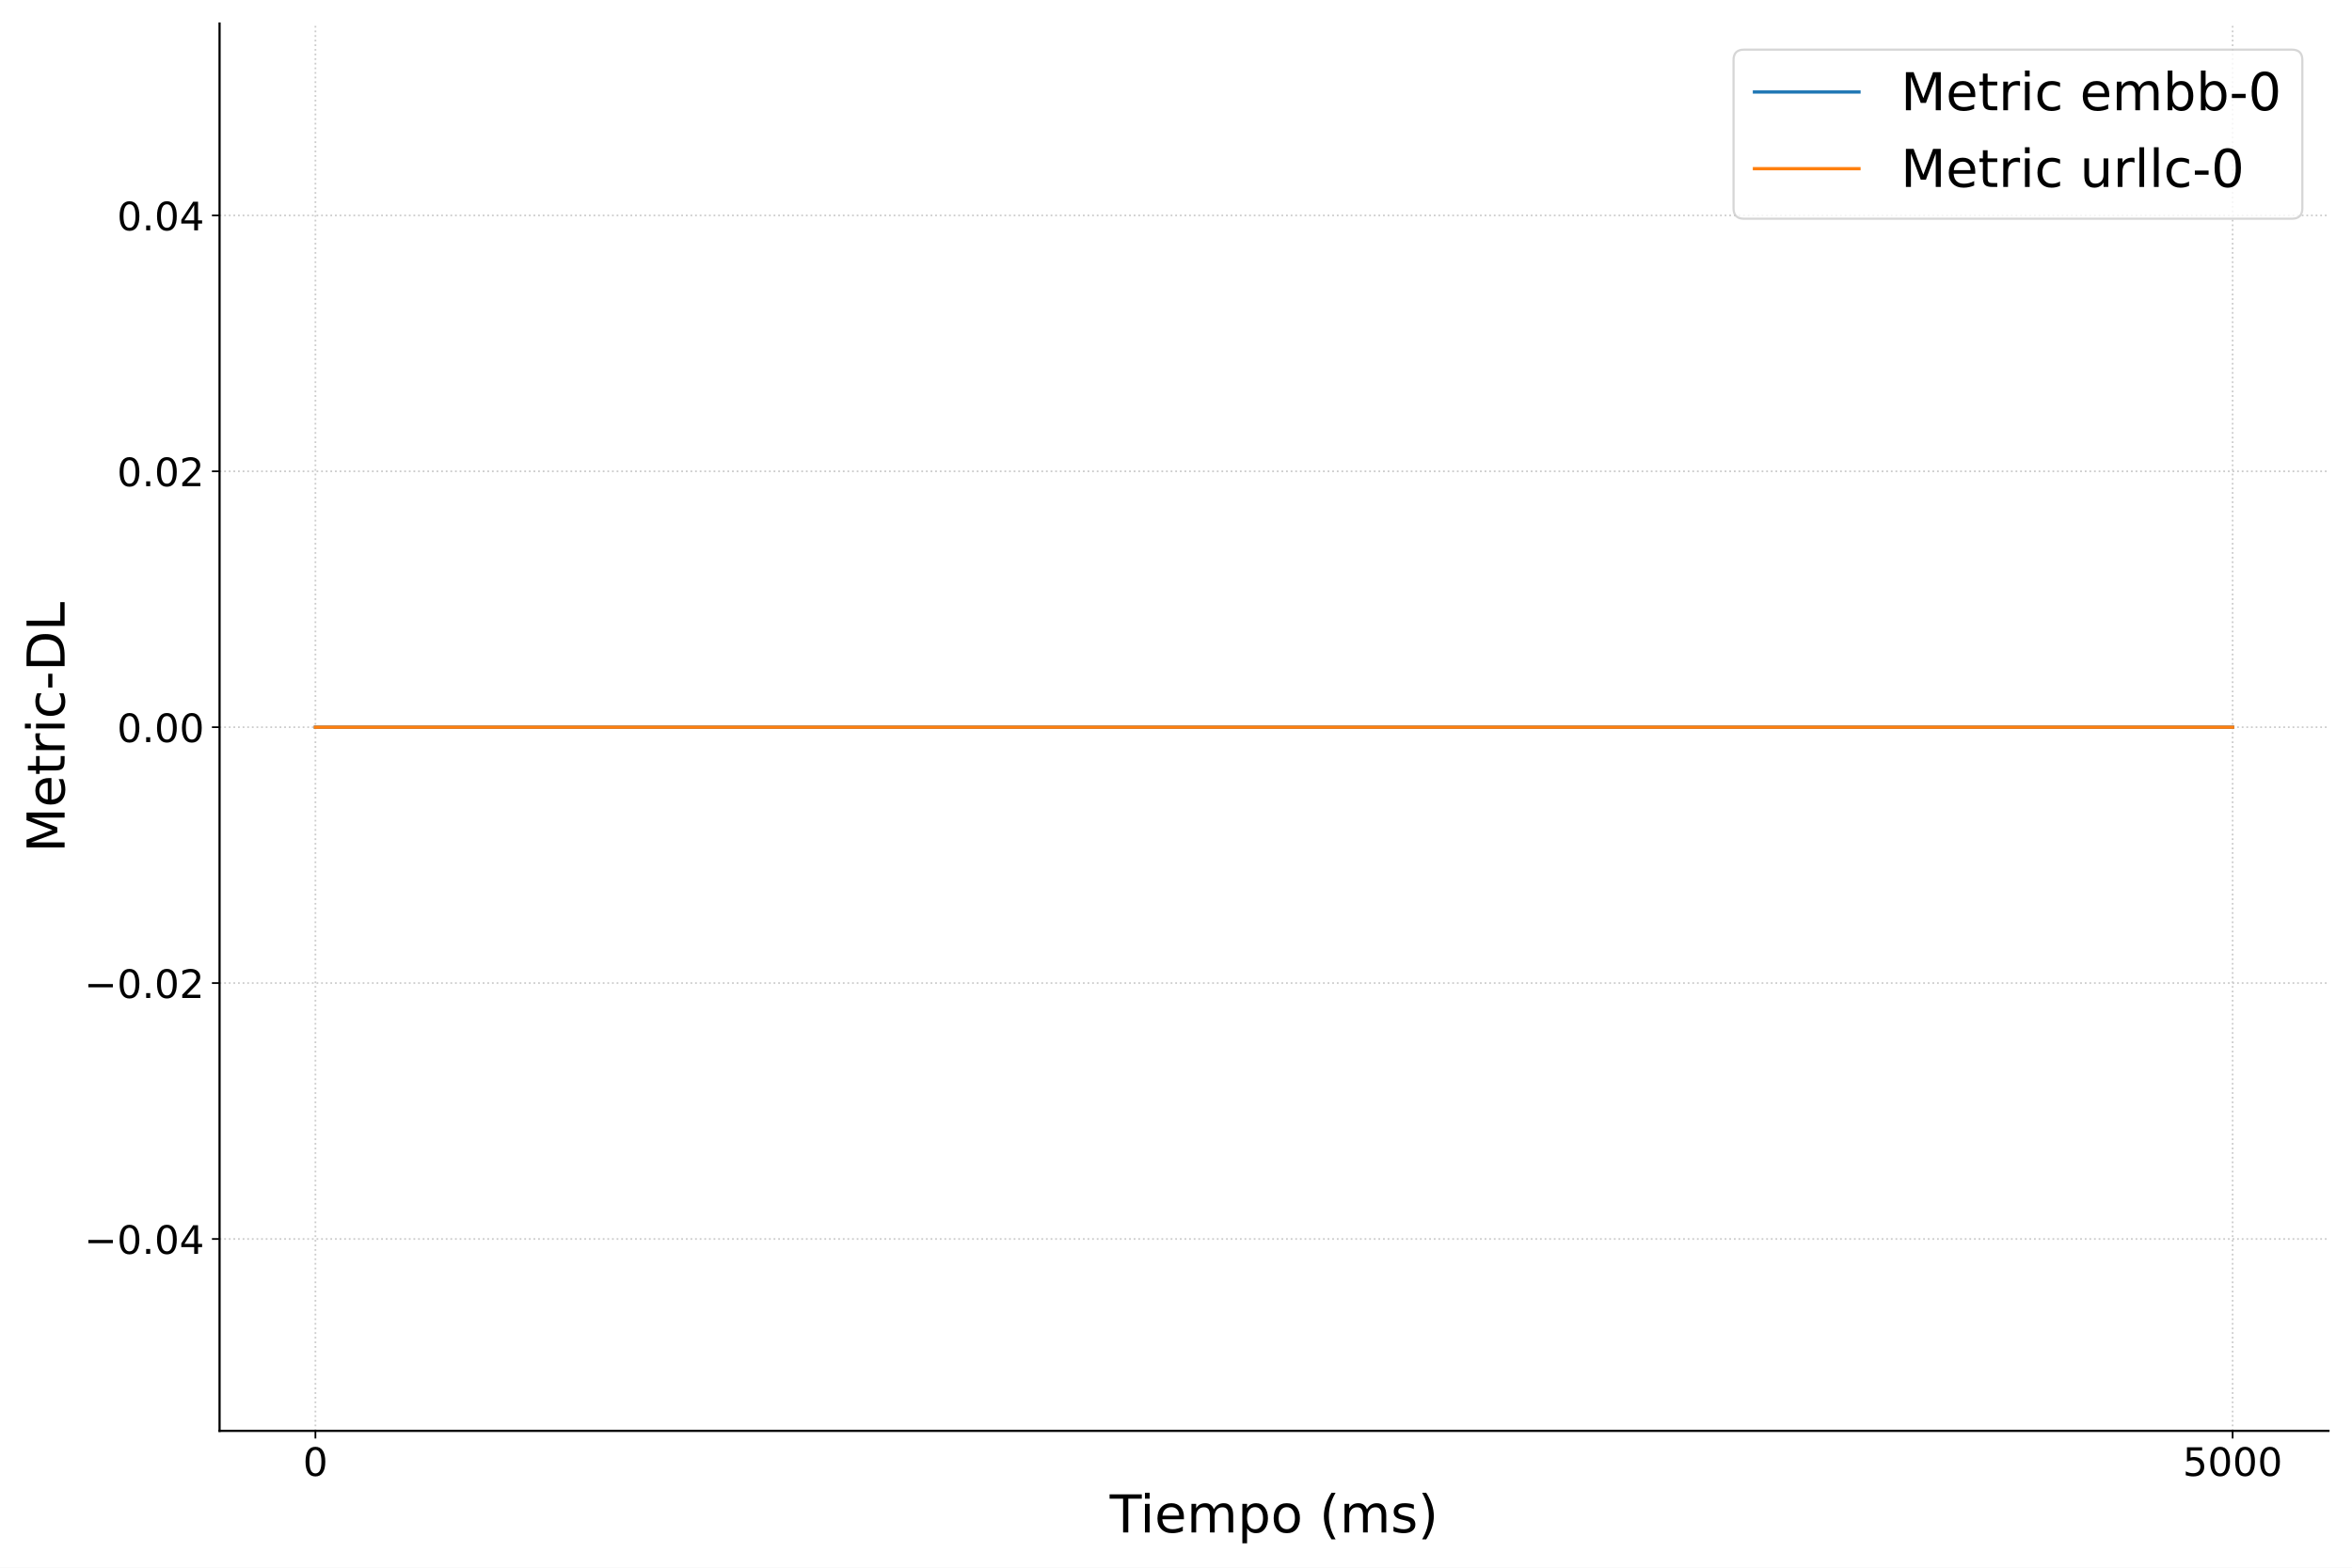
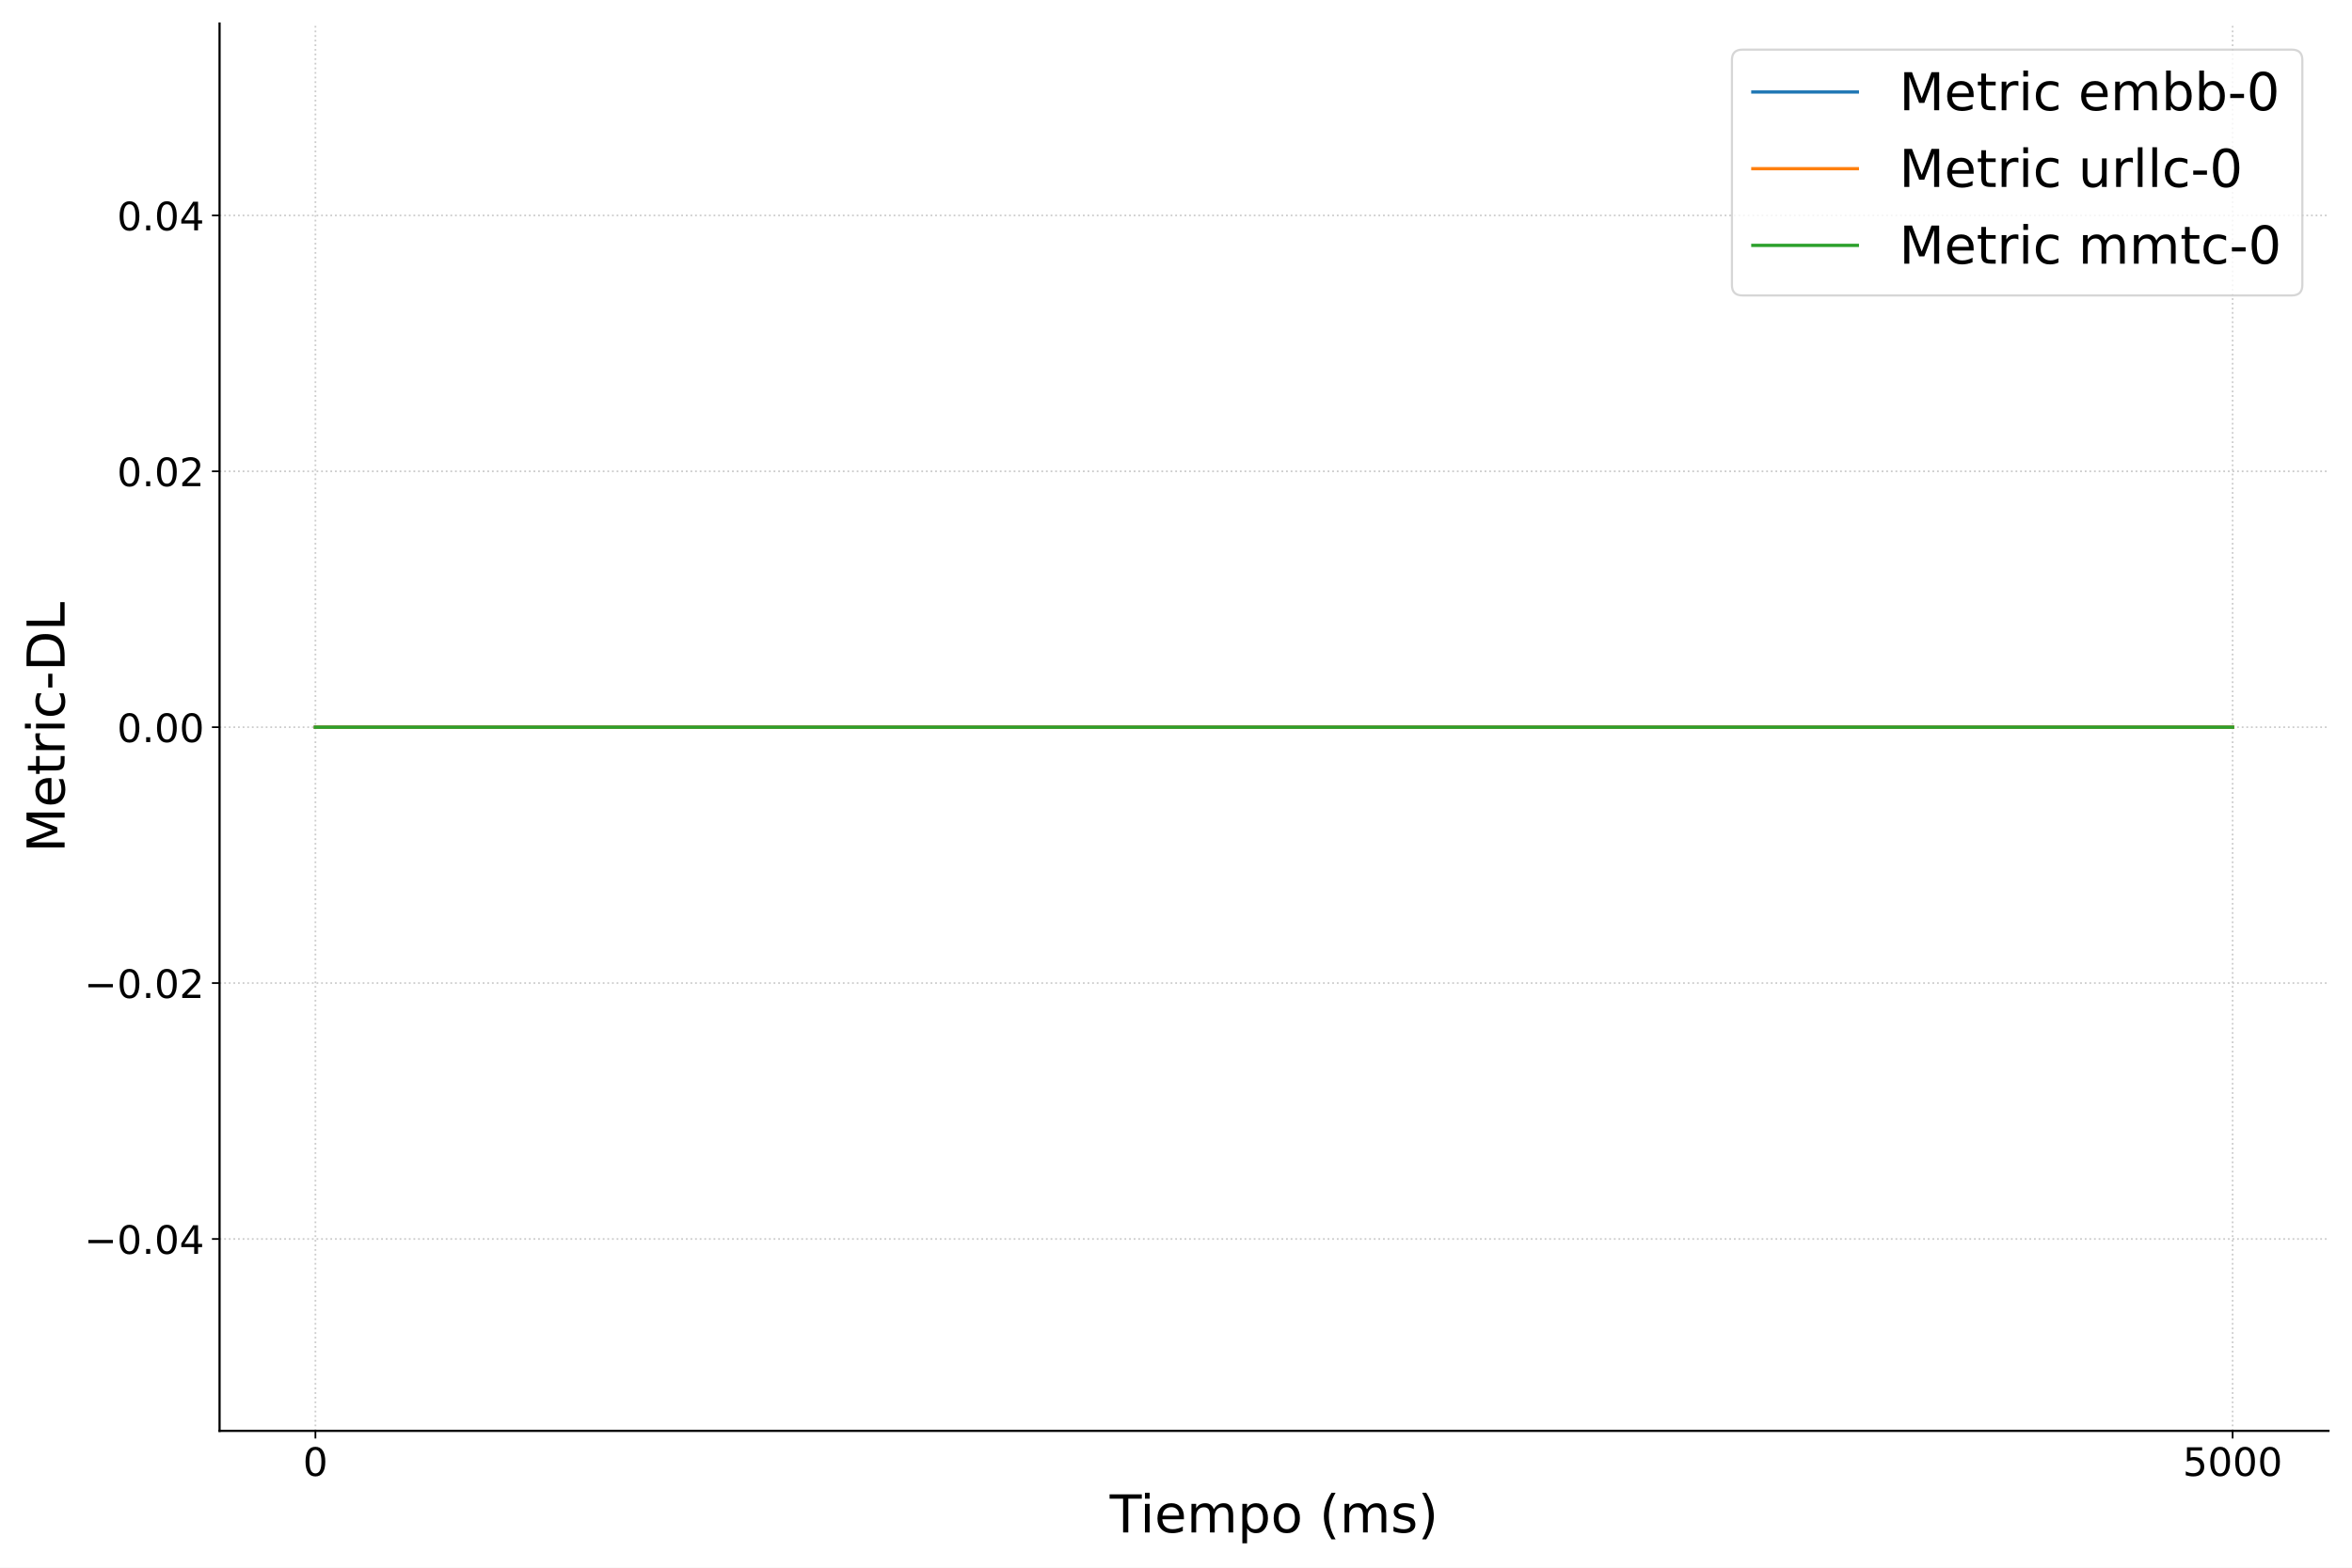
<svg xmlns="http://www.w3.org/2000/svg" xmlns:xlink="http://www.w3.org/1999/xlink" width="1080pt" height="720pt" viewBox="0 0 1080 720" version="1.1">
  <defs>
    <style type="text/css">*{stroke-linejoin: round; stroke-linecap: butt}</style>
  </defs>
  <g id="figure_1">
    <g id="patch_1">
      <path d="M 0 720  L 1080 720  L 1080 0  L 0 0  z " style="fill: #ffffff" />
    </g>
    <g id="axes_1">
      <g id="patch_2">
        <path d="M 100.82 657.16  L 1069.2 657.16  L 1069.2 10.8  L 100.82 10.8  z " style="fill: #ffffff" />
      </g>
      <g id="matplotlib.axis_1">
        <g id="xtick_1">
          <g id="line2d_1">
-             <path d="M 144.837 657.16  L 144.837 10.8  " clip-path="url(#pf3c14e81e1)" style="fill: none; stroke-dasharray: 0.8,1.32; stroke-dashoffset: 0; stroke: #cccccc; stroke-width: 0.8" />
+             <path d="M 144.837 657.16  L 144.837 10.8  " clip-path="url(#p74c57ac991)" style="fill: none; stroke-dasharray: 0.8,1.32; stroke-dashoffset: 0; stroke: #cccccc; stroke-width: 0.8" />
          </g>
          <g id="line2d_2">
            <defs>
-               <path id="m820d91b5b3" d="M 0 0  L 0 3.5  " style="stroke: #000000; stroke-width: 0.8" />
-             </defs>
-             <g>
-               <use xlink:href="#m820d91b5b3" x="144.837" y="657.16" style="stroke: #000000; stroke-width: 0.8" />
+               <path id="mdaba3cfb91" d="M 0 0  L 0 3.5  " style="stroke: #000000; stroke-width: 0.8" />
+             </defs>
+             <g>
+               <use xlink:href="#mdaba3cfb91" x="144.837" y="657.16" style="stroke: #000000; stroke-width: 0.8" />
            </g>
          </g>
          <g id="text_1">
            <g transform="translate(139.111 677.8372) scale(0.18 -0.18)">
              <defs>
                <path id="DejaVuSans-30" d="M 2034 4250  Q 1547 4250 1301 3770  Q 1056 3291 1056 2328  Q 1056 1369 1301 889  Q 1547 409 2034 409  Q 2525 409 2770 889  Q 3016 1369 3016 2328  Q 3016 3291 2770 3770  Q 2525 4250 2034 4250  z M 2034 4750  Q 2819 4750 3233 4129  Q 3647 3509 3647 2328  Q 3647 1150 3233 529  Q 2819 -91 2034 -91  Q 1250 -91 836 529  Q 422 1150 422 2328  Q 422 3509 836 4129  Q 1250 4750 2034 4750  z " transform="scale(0.015625)" />
              </defs>
              <use xlink:href="#DejaVuSans-30" />
            </g>
          </g>
        </g>
        <g id="xtick_2">
          <g id="line2d_3">
-             <path d="M 1025.183 657.16  L 1025.183 10.8  " clip-path="url(#pf3c14e81e1)" style="fill: none; stroke-dasharray: 0.8,1.32; stroke-dashoffset: 0; stroke: #cccccc; stroke-width: 0.8" />
+             <path d="M 1025.183 657.16  L 1025.183 10.8  " clip-path="url(#p74c57ac991)" style="fill: none; stroke-dasharray: 0.8,1.32; stroke-dashoffset: 0; stroke: #cccccc; stroke-width: 0.8" />
          </g>
          <g id="line2d_4">
            <g>
-               <use xlink:href="#m820d91b5b3" x="1025.183" y="657.16" style="stroke: #000000; stroke-width: 0.8" />
+               <use xlink:href="#mdaba3cfb91" x="1025.183" y="657.16" style="stroke: #000000; stroke-width: 0.8" />
            </g>
          </g>
          <g id="text_2">
            <g transform="translate(1002.278 677.8372) scale(0.18 -0.18)">
              <defs>
                <path id="DejaVuSans-35" d="M 691 4666  L 3169 4666  L 3169 4134  L 1269 4134  L 1269 2991  Q 1406 3038 1543 3061  Q 1681 3084 1819 3084  Q 2600 3084 3056 2656  Q 3513 2228 3513 1497  Q 3513 744 3044 326  Q 2575 -91 1722 -91  Q 1428 -91 1123 -41  Q 819 9 494 109  L 494 744  Q 775 591 1075 516  Q 1375 441 1709 441  Q 2250 441 2565 725  Q 2881 1009 2881 1497  Q 2881 1984 2565 2268  Q 2250 2553 1709 2553  Q 1456 2553 1204 2497  Q 953 2441 691 2322  L 691 4666  z " transform="scale(0.015625)" />
              </defs>
              <use xlink:href="#DejaVuSans-35" />
              <use xlink:href="#DejaVuSans-30" x="63.623" />
              <use xlink:href="#DejaVuSans-30" x="127.246" />
              <use xlink:href="#DejaVuSans-30" x="190.869" />
            </g>
          </g>
        </g>
        <g id="text_3">
          <g transform="translate(509.5713 703.8169) scale(0.24 -0.24)">
            <defs>
              <path id="DejaVuSans-54" d="M -19 4666  L 3928 4666  L 3928 4134  L 2272 4134  L 2272 0  L 1638 0  L 1638 4134  L -19 4134  L -19 4666  z " transform="scale(0.015625)" />
              <path id="DejaVuSans-69" d="M 603 3500  L 1178 3500  L 1178 0  L 603 0  L 603 3500  z M 603 4863  L 1178 4863  L 1178 4134  L 603 4134  L 603 4863  z " transform="scale(0.015625)" />
              <path id="DejaVuSans-65" d="M 3597 1894  L 3597 1613  L 953 1613  Q 991 1019 1311 708  Q 1631 397 2203 397  Q 2534 397 2845 478  Q 3156 559 3463 722  L 3463 178  Q 3153 47 2828 -22  Q 2503 -91 2169 -91  Q 1331 -91 842 396  Q 353 884 353 1716  Q 353 2575 817 3079  Q 1281 3584 2069 3584  Q 2775 3584 3186 3129  Q 3597 2675 3597 1894  z M 3022 2063  Q 3016 2534 2758 2815  Q 2500 3097 2075 3097  Q 1594 3097 1305 2825  Q 1016 2553 972 2059  L 3022 2063  z " transform="scale(0.015625)" />
              <path id="DejaVuSans-6d" d="M 3328 2828  Q 3544 3216 3844 3400  Q 4144 3584 4550 3584  Q 5097 3584 5394 3201  Q 5691 2819 5691 2113  L 5691 0  L 5113 0  L 5113 2094  Q 5113 2597 4934 2840  Q 4756 3084 4391 3084  Q 3944 3084 3684 2787  Q 3425 2491 3425 1978  L 3425 0  L 2847 0  L 2847 2094  Q 2847 2600 2669 2842  Q 2491 3084 2119 3084  Q 1678 3084 1418 2786  Q 1159 2488 1159 1978  L 1159 0  L 581 0  L 581 3500  L 1159 3500  L 1159 2956  Q 1356 3278 1631 3431  Q 1906 3584 2284 3584  Q 2666 3584 2933 3390  Q 3200 3197 3328 2828  z " transform="scale(0.015625)" />
              <path id="DejaVuSans-70" d="M 1159 525  L 1159 -1331  L 581 -1331  L 581 3500  L 1159 3500  L 1159 2969  Q 1341 3281 1617 3432  Q 1894 3584 2278 3584  Q 2916 3584 3314 3078  Q 3713 2572 3713 1747  Q 3713 922 3314 415  Q 2916 -91 2278 -91  Q 1894 -91 1617 61  Q 1341 213 1159 525  z M 3116 1747  Q 3116 2381 2855 2742  Q 2594 3103 2138 3103  Q 1681 3103 1420 2742  Q 1159 2381 1159 1747  Q 1159 1113 1420 752  Q 1681 391 2138 391  Q 2594 391 2855 752  Q 3116 1113 3116 1747  z " transform="scale(0.015625)" />
              <path id="DejaVuSans-6f" d="M 1959 3097  Q 1497 3097 1228 2736  Q 959 2375 959 1747  Q 959 1119 1226 758  Q 1494 397 1959 397  Q 2419 397 2687 759  Q 2956 1122 2956 1747  Q 2956 2369 2687 2733  Q 2419 3097 1959 3097  z M 1959 3584  Q 2709 3584 3137 3096  Q 3566 2609 3566 1747  Q 3566 888 3137 398  Q 2709 -91 1959 -91  Q 1206 -91 779 398  Q 353 888 353 1747  Q 353 2609 779 3096  Q 1206 3584 1959 3584  z " transform="scale(0.015625)" />
              <path id="DejaVuSans-20" transform="scale(0.015625)" />
              <path id="DejaVuSans-28" d="M 1984 4856  Q 1566 4138 1362 3434  Q 1159 2731 1159 2009  Q 1159 1288 1364 580  Q 1569 -128 1984 -844  L 1484 -844  Q 1016 -109 783 600  Q 550 1309 550 2009  Q 550 2706 781 3412  Q 1013 4119 1484 4856  L 1984 4856  z " transform="scale(0.015625)" />
              <path id="DejaVuSans-73" d="M 2834 3397  L 2834 2853  Q 2591 2978 2328 3040  Q 2066 3103 1784 3103  Q 1356 3103 1142 2972  Q 928 2841 928 2578  Q 928 2378 1081 2264  Q 1234 2150 1697 2047  L 1894 2003  Q 2506 1872 2764 1633  Q 3022 1394 3022 966  Q 3022 478 2636 193  Q 2250 -91 1575 -91  Q 1294 -91 989 -36  Q 684 19 347 128  L 347 722  Q 666 556 975 473  Q 1284 391 1588 391  Q 1994 391 2212 530  Q 2431 669 2431 922  Q 2431 1156 2273 1281  Q 2116 1406 1581 1522  L 1381 1569  Q 847 1681 609 1914  Q 372 2147 372 2553  Q 372 3047 722 3315  Q 1072 3584 1716 3584  Q 2034 3584 2315 3537  Q 2597 3491 2834 3397  z " transform="scale(0.015625)" />
              <path id="DejaVuSans-29" d="M 513 4856  L 1013 4856  Q 1481 4119 1714 3412  Q 1947 2706 1947 2009  Q 1947 1309 1714 600  Q 1481 -109 1013 -844  L 513 -844  Q 928 -128 1133 580  Q 1338 1288 1338 2009  Q 1338 2731 1133 3434  Q 928 4138 513 4856  z " transform="scale(0.015625)" />
            </defs>
            <use xlink:href="#DejaVuSans-54" />
            <use xlink:href="#DejaVuSans-69" x="57.959" />
            <use xlink:href="#DejaVuSans-65" x="85.742" />
            <use xlink:href="#DejaVuSans-6d" x="147.266" />
            <use xlink:href="#DejaVuSans-70" x="244.678" />
            <use xlink:href="#DejaVuSans-6f" x="308.154" />
            <use xlink:href="#DejaVuSans-20" x="369.336" />
            <use xlink:href="#DejaVuSans-28" x="401.123" />
            <use xlink:href="#DejaVuSans-6d" x="440.137" />
            <use xlink:href="#DejaVuSans-73" x="537.549" />
            <use xlink:href="#DejaVuSans-29" x="589.648" />
          </g>
        </g>
      </g>
      <g id="matplotlib.axis_2">
        <g id="ytick_1">
          <g id="line2d_5">
-             <path d="M 100.82 569.02  L 1069.2 569.02  " clip-path="url(#pf3c14e81e1)" style="fill: none; stroke-dasharray: 0.8,1.32; stroke-dashoffset: 0; stroke: #cccccc; stroke-width: 0.8" />
+             <path d="M 100.82 569.02  L 1069.2 569.02  " clip-path="url(#p74c57ac991)" style="fill: none; stroke-dasharray: 0.8,1.32; stroke-dashoffset: 0; stroke: #cccccc; stroke-width: 0.8" />
          </g>
          <g id="line2d_6">
            <defs>
-               <path id="m1dde68b210" d="M 0 0  L -3.5 0  " style="stroke: #000000; stroke-width: 0.8" />
-             </defs>
-             <g>
-               <use xlink:href="#m1dde68b210" x="100.82" y="569.02" style="stroke: #000000; stroke-width: 0.8" />
+               <path id="mfae9cc945a" d="M 0 0  L -3.5 0  " style="stroke: #000000; stroke-width: 0.8" />
+             </defs>
+             <g>
+               <use xlink:href="#mfae9cc945a" x="100.82" y="569.02" style="stroke: #000000; stroke-width: 0.8" />
            </g>
          </g>
          <g id="text_4">
            <g transform="translate(38.65844 575.8586) scale(0.18 -0.18)">
              <defs>
                <path id="DejaVuSans-2212" d="M 678 2272  L 4684 2272  L 4684 1741  L 678 1741  L 678 2272  z " transform="scale(0.015625)" />
                <path id="DejaVuSans-2e" d="M 684 794  L 1344 794  L 1344 0  L 684 0  L 684 794  z " transform="scale(0.015625)" />
                <path id="DejaVuSans-34" d="M 2419 4116  L 825 1625  L 2419 1625  L 2419 4116  z M 2253 4666  L 3047 4666  L 3047 1625  L 3713 1625  L 3713 1100  L 3047 1100  L 3047 0  L 2419 0  L 2419 1100  L 313 1100  L 313 1709  L 2253 4666  z " transform="scale(0.015625)" />
              </defs>
              <use xlink:href="#DejaVuSans-2212" />
              <use xlink:href="#DejaVuSans-30" x="83.789" />
              <use xlink:href="#DejaVuSans-2e" x="147.412" />
              <use xlink:href="#DejaVuSans-30" x="179.199" />
              <use xlink:href="#DejaVuSans-34" x="242.822" />
            </g>
          </g>
        </g>
        <g id="ytick_2">
          <g id="line2d_7">
-             <path d="M 100.82 451.5  L 1069.2 451.5  " clip-path="url(#pf3c14e81e1)" style="fill: none; stroke-dasharray: 0.8,1.32; stroke-dashoffset: 0; stroke: #cccccc; stroke-width: 0.8" />
+             <path d="M 100.82 451.5  L 1069.2 451.5  " clip-path="url(#p74c57ac991)" style="fill: none; stroke-dasharray: 0.8,1.32; stroke-dashoffset: 0; stroke: #cccccc; stroke-width: 0.8" />
          </g>
          <g id="line2d_8">
            <g>
-               <use xlink:href="#m1dde68b210" x="100.82" y="451.5" style="stroke: #000000; stroke-width: 0.8" />
+               <use xlink:href="#mfae9cc945a" x="100.82" y="451.5" style="stroke: #000000; stroke-width: 0.8" />
            </g>
          </g>
          <g id="text_5">
            <g transform="translate(38.65844 458.3386) scale(0.18 -0.18)">
              <defs>
                <path id="DejaVuSans-32" d="M 1228 531  L 3431 531  L 3431 0  L 469 0  L 469 531  Q 828 903 1448 1529  Q 2069 2156 2228 2338  Q 2531 2678 2651 2914  Q 2772 3150 2772 3378  Q 2772 3750 2511 3984  Q 2250 4219 1831 4219  Q 1534 4219 1204 4116  Q 875 4013 500 3803  L 500 4441  Q 881 4594 1212 4672  Q 1544 4750 1819 4750  Q 2544 4750 2975 4387  Q 3406 4025 3406 3419  Q 3406 3131 3298 2873  Q 3191 2616 2906 2266  Q 2828 2175 2409 1742  Q 1991 1309 1228 531  z " transform="scale(0.015625)" />
              </defs>
              <use xlink:href="#DejaVuSans-2212" />
              <use xlink:href="#DejaVuSans-30" x="83.789" />
              <use xlink:href="#DejaVuSans-2e" x="147.412" />
              <use xlink:href="#DejaVuSans-30" x="179.199" />
              <use xlink:href="#DejaVuSans-32" x="242.822" />
            </g>
          </g>
        </g>
        <g id="ytick_3">
          <g id="line2d_9">
-             <path d="M 100.82 333.98  L 1069.2 333.98  " clip-path="url(#pf3c14e81e1)" style="fill: none; stroke-dasharray: 0.8,1.32; stroke-dashoffset: 0; stroke: #cccccc; stroke-width: 0.8" />
+             <path d="M 100.82 333.98  L 1069.2 333.98  " clip-path="url(#p74c57ac991)" style="fill: none; stroke-dasharray: 0.8,1.32; stroke-dashoffset: 0; stroke: #cccccc; stroke-width: 0.8" />
          </g>
          <g id="line2d_10">
            <g>
-               <use xlink:href="#m1dde68b210" x="100.82" y="333.98" style="stroke: #000000; stroke-width: 0.8" />
+               <use xlink:href="#mfae9cc945a" x="100.82" y="333.98" style="stroke: #000000; stroke-width: 0.8" />
            </g>
          </g>
          <g id="text_6">
            <g transform="translate(53.74188 340.8186) scale(0.18 -0.18)">
              <use xlink:href="#DejaVuSans-30" />
              <use xlink:href="#DejaVuSans-2e" x="63.623" />
              <use xlink:href="#DejaVuSans-30" x="95.41" />
              <use xlink:href="#DejaVuSans-30" x="159.033" />
            </g>
          </g>
        </g>
        <g id="ytick_4">
          <g id="line2d_11">
-             <path d="M 100.82 216.46  L 1069.2 216.46  " clip-path="url(#pf3c14e81e1)" style="fill: none; stroke-dasharray: 0.8,1.32; stroke-dashoffset: 0; stroke: #cccccc; stroke-width: 0.8" />
+             <path d="M 100.82 216.46  L 1069.2 216.46  " clip-path="url(#p74c57ac991)" style="fill: none; stroke-dasharray: 0.8,1.32; stroke-dashoffset: 0; stroke: #cccccc; stroke-width: 0.8" />
          </g>
          <g id="line2d_12">
            <g>
-               <use xlink:href="#m1dde68b210" x="100.82" y="216.46" style="stroke: #000000; stroke-width: 0.8" />
+               <use xlink:href="#mfae9cc945a" x="100.82" y="216.46" style="stroke: #000000; stroke-width: 0.8" />
            </g>
          </g>
          <g id="text_7">
            <g transform="translate(53.74188 223.2986) scale(0.18 -0.18)">
              <use xlink:href="#DejaVuSans-30" />
              <use xlink:href="#DejaVuSans-2e" x="63.623" />
              <use xlink:href="#DejaVuSans-30" x="95.41" />
              <use xlink:href="#DejaVuSans-32" x="159.033" />
            </g>
          </g>
        </g>
        <g id="ytick_5">
          <g id="line2d_13">
-             <path d="M 100.82 98.94  L 1069.2 98.94  " clip-path="url(#pf3c14e81e1)" style="fill: none; stroke-dasharray: 0.8,1.32; stroke-dashoffset: 0; stroke: #cccccc; stroke-width: 0.8" />
+             <path d="M 100.82 98.94  L 1069.2 98.94  " clip-path="url(#p74c57ac991)" style="fill: none; stroke-dasharray: 0.8,1.32; stroke-dashoffset: 0; stroke: #cccccc; stroke-width: 0.8" />
          </g>
          <g id="line2d_14">
            <g>
-               <use xlink:href="#m1dde68b210" x="100.82" y="98.94" style="stroke: #000000; stroke-width: 0.8" />
+               <use xlink:href="#mfae9cc945a" x="100.82" y="98.94" style="stroke: #000000; stroke-width: 0.8" />
            </g>
          </g>
          <g id="text_8">
            <g transform="translate(53.74188 105.7786) scale(0.18 -0.18)">
              <use xlink:href="#DejaVuSans-30" />
              <use xlink:href="#DejaVuSans-2e" x="63.623" />
              <use xlink:href="#DejaVuSans-30" x="95.41" />
              <use xlink:href="#DejaVuSans-34" x="159.033" />
            </g>
          </g>
        </g>
        <g id="text_9">
          <g transform="translate(29.66719 391.5425) rotate(-90) scale(0.24 -0.24)">
            <defs>
              <path id="DejaVuSans-4d" d="M 628 4666  L 1569 4666  L 2759 1491  L 3956 4666  L 4897 4666  L 4897 0  L 4281 0  L 4281 4097  L 3078 897  L 2444 897  L 1241 4097  L 1241 0  L 628 0  L 628 4666  z " transform="scale(0.015625)" />
              <path id="DejaVuSans-74" d="M 1172 4494  L 1172 3500  L 2356 3500  L 2356 3053  L 1172 3053  L 1172 1153  Q 1172 725 1289 603  Q 1406 481 1766 481  L 2356 481  L 2356 0  L 1766 0  Q 1100 0 847 248  Q 594 497 594 1153  L 594 3053  L 172 3053  L 172 3500  L 594 3500  L 594 4494  L 1172 4494  z " transform="scale(0.015625)" />
              <path id="DejaVuSans-72" d="M 2631 2963  Q 2534 3019 2420 3045  Q 2306 3072 2169 3072  Q 1681 3072 1420 2755  Q 1159 2438 1159 1844  L 1159 0  L 581 0  L 581 3500  L 1159 3500  L 1159 2956  Q 1341 3275 1631 3429  Q 1922 3584 2338 3584  Q 2397 3584 2469 3576  Q 2541 3569 2628 3553  L 2631 2963  z " transform="scale(0.015625)" />
              <path id="DejaVuSans-63" d="M 3122 3366  L 3122 2828  Q 2878 2963 2633 3030  Q 2388 3097 2138 3097  Q 1578 3097 1268 2742  Q 959 2388 959 1747  Q 959 1106 1268 751  Q 1578 397 2138 397  Q 2388 397 2633 464  Q 2878 531 3122 666  L 3122 134  Q 2881 22 2623 -34  Q 2366 -91 2075 -91  Q 1284 -91 818 406  Q 353 903 353 1747  Q 353 2603 823 3093  Q 1294 3584 2113 3584  Q 2378 3584 2631 3529  Q 2884 3475 3122 3366  z " transform="scale(0.015625)" />
              <path id="DejaVuSans-2d" d="M 313 2009  L 1997 2009  L 1997 1497  L 313 1497  L 313 2009  z " transform="scale(0.015625)" />
              <path id="DejaVuSans-44" d="M 1259 4147  L 1259 519  L 2022 519  Q 2988 519 3436 956  Q 3884 1394 3884 2338  Q 3884 3275 3436 3711  Q 2988 4147 2022 4147  L 1259 4147  z M 628 4666  L 1925 4666  Q 3281 4666 3915 4102  Q 4550 3538 4550 2338  Q 4550 1131 3912 565  Q 3275 0 1925 0  L 628 0  L 628 4666  z " transform="scale(0.015625)" />
              <path id="DejaVuSans-4c" d="M 628 4666  L 1259 4666  L 1259 531  L 3531 531  L 3531 0  L 628 0  L 628 4666  z " transform="scale(0.015625)" />
            </defs>
            <use xlink:href="#DejaVuSans-4d" />
            <use xlink:href="#DejaVuSans-65" x="86.279" />
            <use xlink:href="#DejaVuSans-74" x="147.803" />
            <use xlink:href="#DejaVuSans-72" x="187.012" />
            <use xlink:href="#DejaVuSans-69" x="228.125" />
            <use xlink:href="#DejaVuSans-63" x="255.908" />
            <use xlink:href="#DejaVuSans-2d" x="310.889" />
            <use xlink:href="#DejaVuSans-44" x="346.973" />
            <use xlink:href="#DejaVuSans-4c" x="423.975" />
          </g>
        </g>
      </g>
      <g id="line2d_15">
-         <path d="M 144.837 333.98  L 162.444 333.98  L 180.051 333.98  L 197.658 333.98  L 215.265 333.98  L 232.872 333.98  L 250.479 333.98  L 268.086 333.98  L 285.693 333.98  L 303.299 333.98  L 320.906 333.98  L 338.513 333.98  L 356.12 333.98  L 373.727 333.98  L 391.334 333.98  L 408.941 333.98  L 426.548 333.98  L 444.155 333.98  L 461.762 333.98  L 479.369 333.98  L 496.975 333.98  L 514.582 333.98  L 532.189 333.98  L 549.796 333.98  L 567.403 333.98  L 585.01 333.98  L 602.617 333.98  L 620.224 333.98  L 637.831 333.98  L 655.438 333.98  L 673.045 333.98  L 690.651 333.98  L 708.258 333.98  L 725.865 333.98  L 743.472 333.98  L 761.079 333.98  L 778.686 333.98  L 796.293 333.98  L 813.9 333.98  L 831.507 333.98  L 849.114 333.98  L 866.721 333.98  L 884.327 333.98  L 901.934 333.98  L 919.541 333.98  L 937.148 333.98  L 954.755 333.98  L 972.362 333.98  L 989.969 333.98  L 1007.576 333.98  L 1025.183 333.98  " clip-path="url(#pf3c14e81e1)" style="fill: none; stroke: #1f77b4; stroke-width: 1.5; stroke-linecap: square" />
+         <path d="M 144.837 333.98  L 162.444 333.98  L 180.051 333.98  L 197.658 333.98  L 215.265 333.98  L 232.872 333.98  L 250.479 333.98  L 268.086 333.98  L 285.693 333.98  L 303.299 333.98  L 320.906 333.98  L 338.513 333.98  L 356.12 333.98  L 373.727 333.98  L 391.334 333.98  L 408.941 333.98  L 426.548 333.98  L 444.155 333.98  L 461.762 333.98  L 479.369 333.98  L 496.975 333.98  L 514.582 333.98  L 532.189 333.98  L 549.796 333.98  L 567.403 333.98  L 585.01 333.98  L 602.617 333.98  L 620.224 333.98  L 637.831 333.98  L 655.438 333.98  L 673.045 333.98  L 690.651 333.98  L 708.258 333.98  L 725.865 333.98  L 743.472 333.98  L 761.079 333.98  L 778.686 333.98  L 796.293 333.98  L 813.9 333.98  L 831.507 333.98  L 849.114 333.98  L 866.721 333.98  L 884.327 333.98  L 901.934 333.98  L 919.541 333.98  L 937.148 333.98  L 954.755 333.98  L 972.362 333.98  L 989.969 333.98  L 1007.576 333.98  L 1025.183 333.98  " clip-path="url(#p74c57ac991)" style="fill: none; stroke: #1f77b4; stroke-width: 1.5; stroke-linecap: square" />
      </g>
      <g id="line2d_16">
-         <path d="M 144.837 333.98  L 162.444 333.98  L 180.051 333.98  L 197.658 333.98  L 215.265 333.98  L 232.872 333.98  L 250.479 333.98  L 268.086 333.98  L 285.693 333.98  L 303.299 333.98  L 320.906 333.98  L 338.513 333.98  L 356.12 333.98  L 373.727 333.98  L 391.334 333.98  L 408.941 333.98  L 426.548 333.98  L 444.155 333.98  L 461.762 333.98  L 479.369 333.98  L 496.975 333.98  L 514.582 333.98  L 532.189 333.98  L 549.796 333.98  L 567.403 333.98  L 585.01 333.98  L 602.617 333.98  L 620.224 333.98  L 637.831 333.98  L 655.438 333.98  L 673.045 333.98  L 690.651 333.98  L 708.258 333.98  L 725.865 333.98  L 743.472 333.98  L 761.079 333.98  L 778.686 333.98  L 796.293 333.98  L 813.9 333.98  L 831.507 333.98  L 849.114 333.98  L 866.721 333.98  L 884.327 333.98  L 901.934 333.98  L 919.541 333.98  L 937.148 333.98  L 954.755 333.98  L 972.362 333.98  L 989.969 333.98  L 1007.576 333.98  L 1025.183 333.98  " clip-path="url(#pf3c14e81e1)" style="fill: none; stroke: #ff7f0e; stroke-width: 1.5; stroke-linecap: square" />
+         <path d="M 144.837 333.98  L 162.444 333.98  L 180.051 333.98  L 197.658 333.98  L 215.265 333.98  L 232.872 333.98  L 250.479 333.98  L 268.086 333.98  L 285.693 333.98  L 303.299 333.98  L 320.906 333.98  L 338.513 333.98  L 356.12 333.98  L 373.727 333.98  L 391.334 333.98  L 408.941 333.98  L 426.548 333.98  L 444.155 333.98  L 461.762 333.98  L 479.369 333.98  L 496.975 333.98  L 514.582 333.98  L 532.189 333.98  L 549.796 333.98  L 567.403 333.98  L 585.01 333.98  L 602.617 333.98  L 620.224 333.98  L 637.831 333.98  L 655.438 333.98  L 673.045 333.98  L 690.651 333.98  L 708.258 333.98  L 725.865 333.98  L 743.472 333.98  L 761.079 333.98  L 778.686 333.98  L 796.293 333.98  L 813.9 333.98  L 831.507 333.98  L 849.114 333.98  L 866.721 333.98  L 884.327 333.98  L 901.934 333.98  L 919.541 333.98  L 937.148 333.98  L 954.755 333.98  L 972.362 333.98  L 989.969 333.98  L 1007.576 333.98  L 1025.183 333.98  " clip-path="url(#p74c57ac991)" style="fill: none; stroke: #ff7f0e; stroke-width: 1.5; stroke-linecap: square" />
+       </g>
+       <g id="line2d_17">
+         <path d="M 144.837 333.98  L 162.444 333.98  L 180.051 333.98  L 197.658 333.98  L 215.265 333.98  L 232.872 333.98  L 250.479 333.98  L 268.086 333.98  L 285.693 333.98  L 303.299 333.98  L 320.906 333.98  L 338.513 333.98  L 356.12 333.98  L 373.727 333.98  L 391.334 333.98  L 408.941 333.98  L 426.548 333.98  L 444.155 333.98  L 461.762 333.98  L 479.369 333.98  L 496.975 333.98  L 514.582 333.98  L 532.189 333.98  L 549.796 333.98  L 567.403 333.98  L 585.01 333.98  L 602.617 333.98  L 620.224 333.98  L 637.831 333.98  L 655.438 333.98  L 673.045 333.98  L 690.651 333.98  L 708.258 333.98  L 725.865 333.98  L 743.472 333.98  L 761.079 333.98  L 778.686 333.98  L 796.293 333.98  L 813.9 333.98  L 831.507 333.98  L 849.114 333.98  L 866.721 333.98  L 884.327 333.98  L 901.934 333.98  L 919.541 333.98  L 937.148 333.98  L 954.755 333.98  L 972.362 333.98  L 989.969 333.98  L 1007.576 333.98  L 1025.183 333.98  " clip-path="url(#p74c57ac991)" style="fill: none; stroke: #2ca02c; stroke-width: 1.5; stroke-linecap: square" />
      </g>
      <g id="patch_3">
        <path d="M 100.82 657.16  L 100.82 10.8  " style="fill: none; stroke: #000000; stroke-linejoin: miter; stroke-linecap: square" />
      </g>
      <g id="patch_4">
        <path d="M 100.82 657.16  L 1069.2 657.16  " style="fill: none; stroke: #000000; stroke-linejoin: miter; stroke-linecap: square" />
      </g>
      <g id="legend_1">
        <g id="patch_5">
-           <path d="M 800.812 100.455  L 1052.4 100.455  Q 1057.2 100.455 1057.2 95.655  L 1057.2 27.6  Q 1057.2 22.8 1052.4 22.8  L 800.812 22.8  Q 796.013 22.8 796.013 27.6  L 796.013 95.655  Q 796.013 100.455 800.812 100.455  z " style="fill: #ffffff; opacity: 0.8; stroke: #cccccc; stroke-linejoin: miter" />
-         </g>
-         <g id="line2d_17">
-           <path d="M 805.612 42.236  L 829.612 42.236  L 853.612 42.236  " style="fill: none; stroke: #1f77b4; stroke-width: 1.5; stroke-linecap: square" />
+           <path d="M 800.07 135.683  L 1052.4 135.683  Q 1057.2 135.683 1057.2 130.882  L 1057.2 27.6  Q 1057.2 22.8 1052.4 22.8  L 800.07 22.8  Q 795.27 22.8 795.27 27.6  L 795.27 130.882  Q 795.27 135.683 800.07 135.683  z " style="fill: #ffffff; opacity: 0.8; stroke: #cccccc; stroke-linejoin: miter" />
+         </g>
+         <g id="line2d_18">
+           <path d="M 804.87 42.236  L 828.87 42.236  L 852.87 42.236  " style="fill: none; stroke: #1f77b4; stroke-width: 1.5; stroke-linecap: square" />
        </g>
        <g id="text_10">
-           <g transform="translate(872.8125 50.63625) scale(0.24 -0.24)">
+           <g transform="translate(872.07 50.63625) scale(0.24 -0.24)">
            <defs>
              <path id="DejaVuSans-62" d="M 3116 1747  Q 3116 2381 2855 2742  Q 2594 3103 2138 3103  Q 1681 3103 1420 2742  Q 1159 2381 1159 1747  Q 1159 1113 1420 752  Q 1681 391 2138 391  Q 2594 391 2855 752  Q 3116 1113 3116 1747  z M 1159 2969  Q 1341 3281 1617 3432  Q 1894 3584 2278 3584  Q 2916 3584 3314 3078  Q 3713 2572 3713 1747  Q 3713 922 3314 415  Q 2916 -91 2278 -91  Q 1894 -91 1617 61  Q 1341 213 1159 525  L 1159 0  L 581 0  L 581 4863  L 1159 4863  L 1159 2969  z " transform="scale(0.015625)" />
            </defs>
            <use xlink:href="#DejaVuSans-4d" />
            <use xlink:href="#DejaVuSans-65" x="86.279" />
            <use xlink:href="#DejaVuSans-74" x="147.803" />
            <use xlink:href="#DejaVuSans-72" x="187.012" />
            <use xlink:href="#DejaVuSans-69" x="228.125" />
            <use xlink:href="#DejaVuSans-63" x="255.908" />
            <use xlink:href="#DejaVuSans-20" x="310.889" />
            <use xlink:href="#DejaVuSans-65" x="342.676" />
            <use xlink:href="#DejaVuSans-6d" x="404.199" />
            <use xlink:href="#DejaVuSans-62" x="501.611" />
            <use xlink:href="#DejaVuSans-62" x="565.088" />
            <use xlink:href="#DejaVuSans-2d" x="628.564" />
            <use xlink:href="#DejaVuSans-30" x="664.648" />
          </g>
        </g>
-         <g id="line2d_18">
-           <path d="M 805.612 77.464  L 829.612 77.464  L 853.612 77.464  " style="fill: none; stroke: #ff7f0e; stroke-width: 1.5; stroke-linecap: square" />
+         <g id="line2d_19">
+           <path d="M 804.87 77.464  L 828.87 77.464  L 852.87 77.464  " style="fill: none; stroke: #ff7f0e; stroke-width: 1.5; stroke-linecap: square" />
        </g>
        <g id="text_11">
-           <g transform="translate(872.8125 85.86375) scale(0.24 -0.24)">
+           <g transform="translate(872.07 85.86375) scale(0.24 -0.24)">
            <defs>
              <path id="DejaVuSans-75" d="M 544 1381  L 544 3500  L 1119 3500  L 1119 1403  Q 1119 906 1312 657  Q 1506 409 1894 409  Q 2359 409 2629 706  Q 2900 1003 2900 1516  L 2900 3500  L 3475 3500  L 3475 0  L 2900 0  L 2900 538  Q 2691 219 2414 64  Q 2138 -91 1772 -91  Q 1169 -91 856 284  Q 544 659 544 1381  z M 1991 3584  L 1991 3584  z " transform="scale(0.015625)" />
              <path id="DejaVuSans-6c" d="M 603 4863  L 1178 4863  L 1178 0  L 603 0  L 603 4863  z " transform="scale(0.015625)" />
            </defs>
            <use xlink:href="#DejaVuSans-4d" />
            <use xlink:href="#DejaVuSans-65" x="86.279" />
            <use xlink:href="#DejaVuSans-74" x="147.803" />
            <use xlink:href="#DejaVuSans-72" x="187.012" />
            <use xlink:href="#DejaVuSans-69" x="228.125" />
            <use xlink:href="#DejaVuSans-63" x="255.908" />
            <use xlink:href="#DejaVuSans-20" x="310.889" />
            <use xlink:href="#DejaVuSans-75" x="342.676" />
            <use xlink:href="#DejaVuSans-72" x="406.055" />
            <use xlink:href="#DejaVuSans-6c" x="447.168" />
            <use xlink:href="#DejaVuSans-6c" x="474.951" />
            <use xlink:href="#DejaVuSans-63" x="502.734" />
            <use xlink:href="#DejaVuSans-2d" x="557.715" />
            <use xlink:href="#DejaVuSans-30" x="593.799" />
          </g>
        </g>
+         <g id="line2d_20">
+           <path d="M 804.87 112.691  L 828.87 112.691  L 852.87 112.691  " style="fill: none; stroke: #2ca02c; stroke-width: 1.5; stroke-linecap: square" />
+         </g>
+         <g id="text_12">
+           <g transform="translate(872.07 121.0913) scale(0.24 -0.24)">
+             <use xlink:href="#DejaVuSans-4d" />
+             <use xlink:href="#DejaVuSans-65" x="86.279" />
+             <use xlink:href="#DejaVuSans-74" x="147.803" />
+             <use xlink:href="#DejaVuSans-72" x="187.012" />
+             <use xlink:href="#DejaVuSans-69" x="228.125" />
+             <use xlink:href="#DejaVuSans-63" x="255.908" />
+             <use xlink:href="#DejaVuSans-20" x="310.889" />
+             <use xlink:href="#DejaVuSans-6d" x="342.676" />
+             <use xlink:href="#DejaVuSans-6d" x="440.088" />
+             <use xlink:href="#DejaVuSans-74" x="537.5" />
+             <use xlink:href="#DejaVuSans-63" x="576.709" />
+             <use xlink:href="#DejaVuSans-2d" x="631.689" />
+             <use xlink:href="#DejaVuSans-30" x="667.773" />
+           </g>
+         </g>
      </g>
    </g>
  </g>
  <defs>
-     <clipPath id="pf3c14e81e1">
+     <clipPath id="p74c57ac991">
      <rect x="100.82" y="10.8" width="968.38" height="646.36" />
    </clipPath>
  </defs>
</svg>
